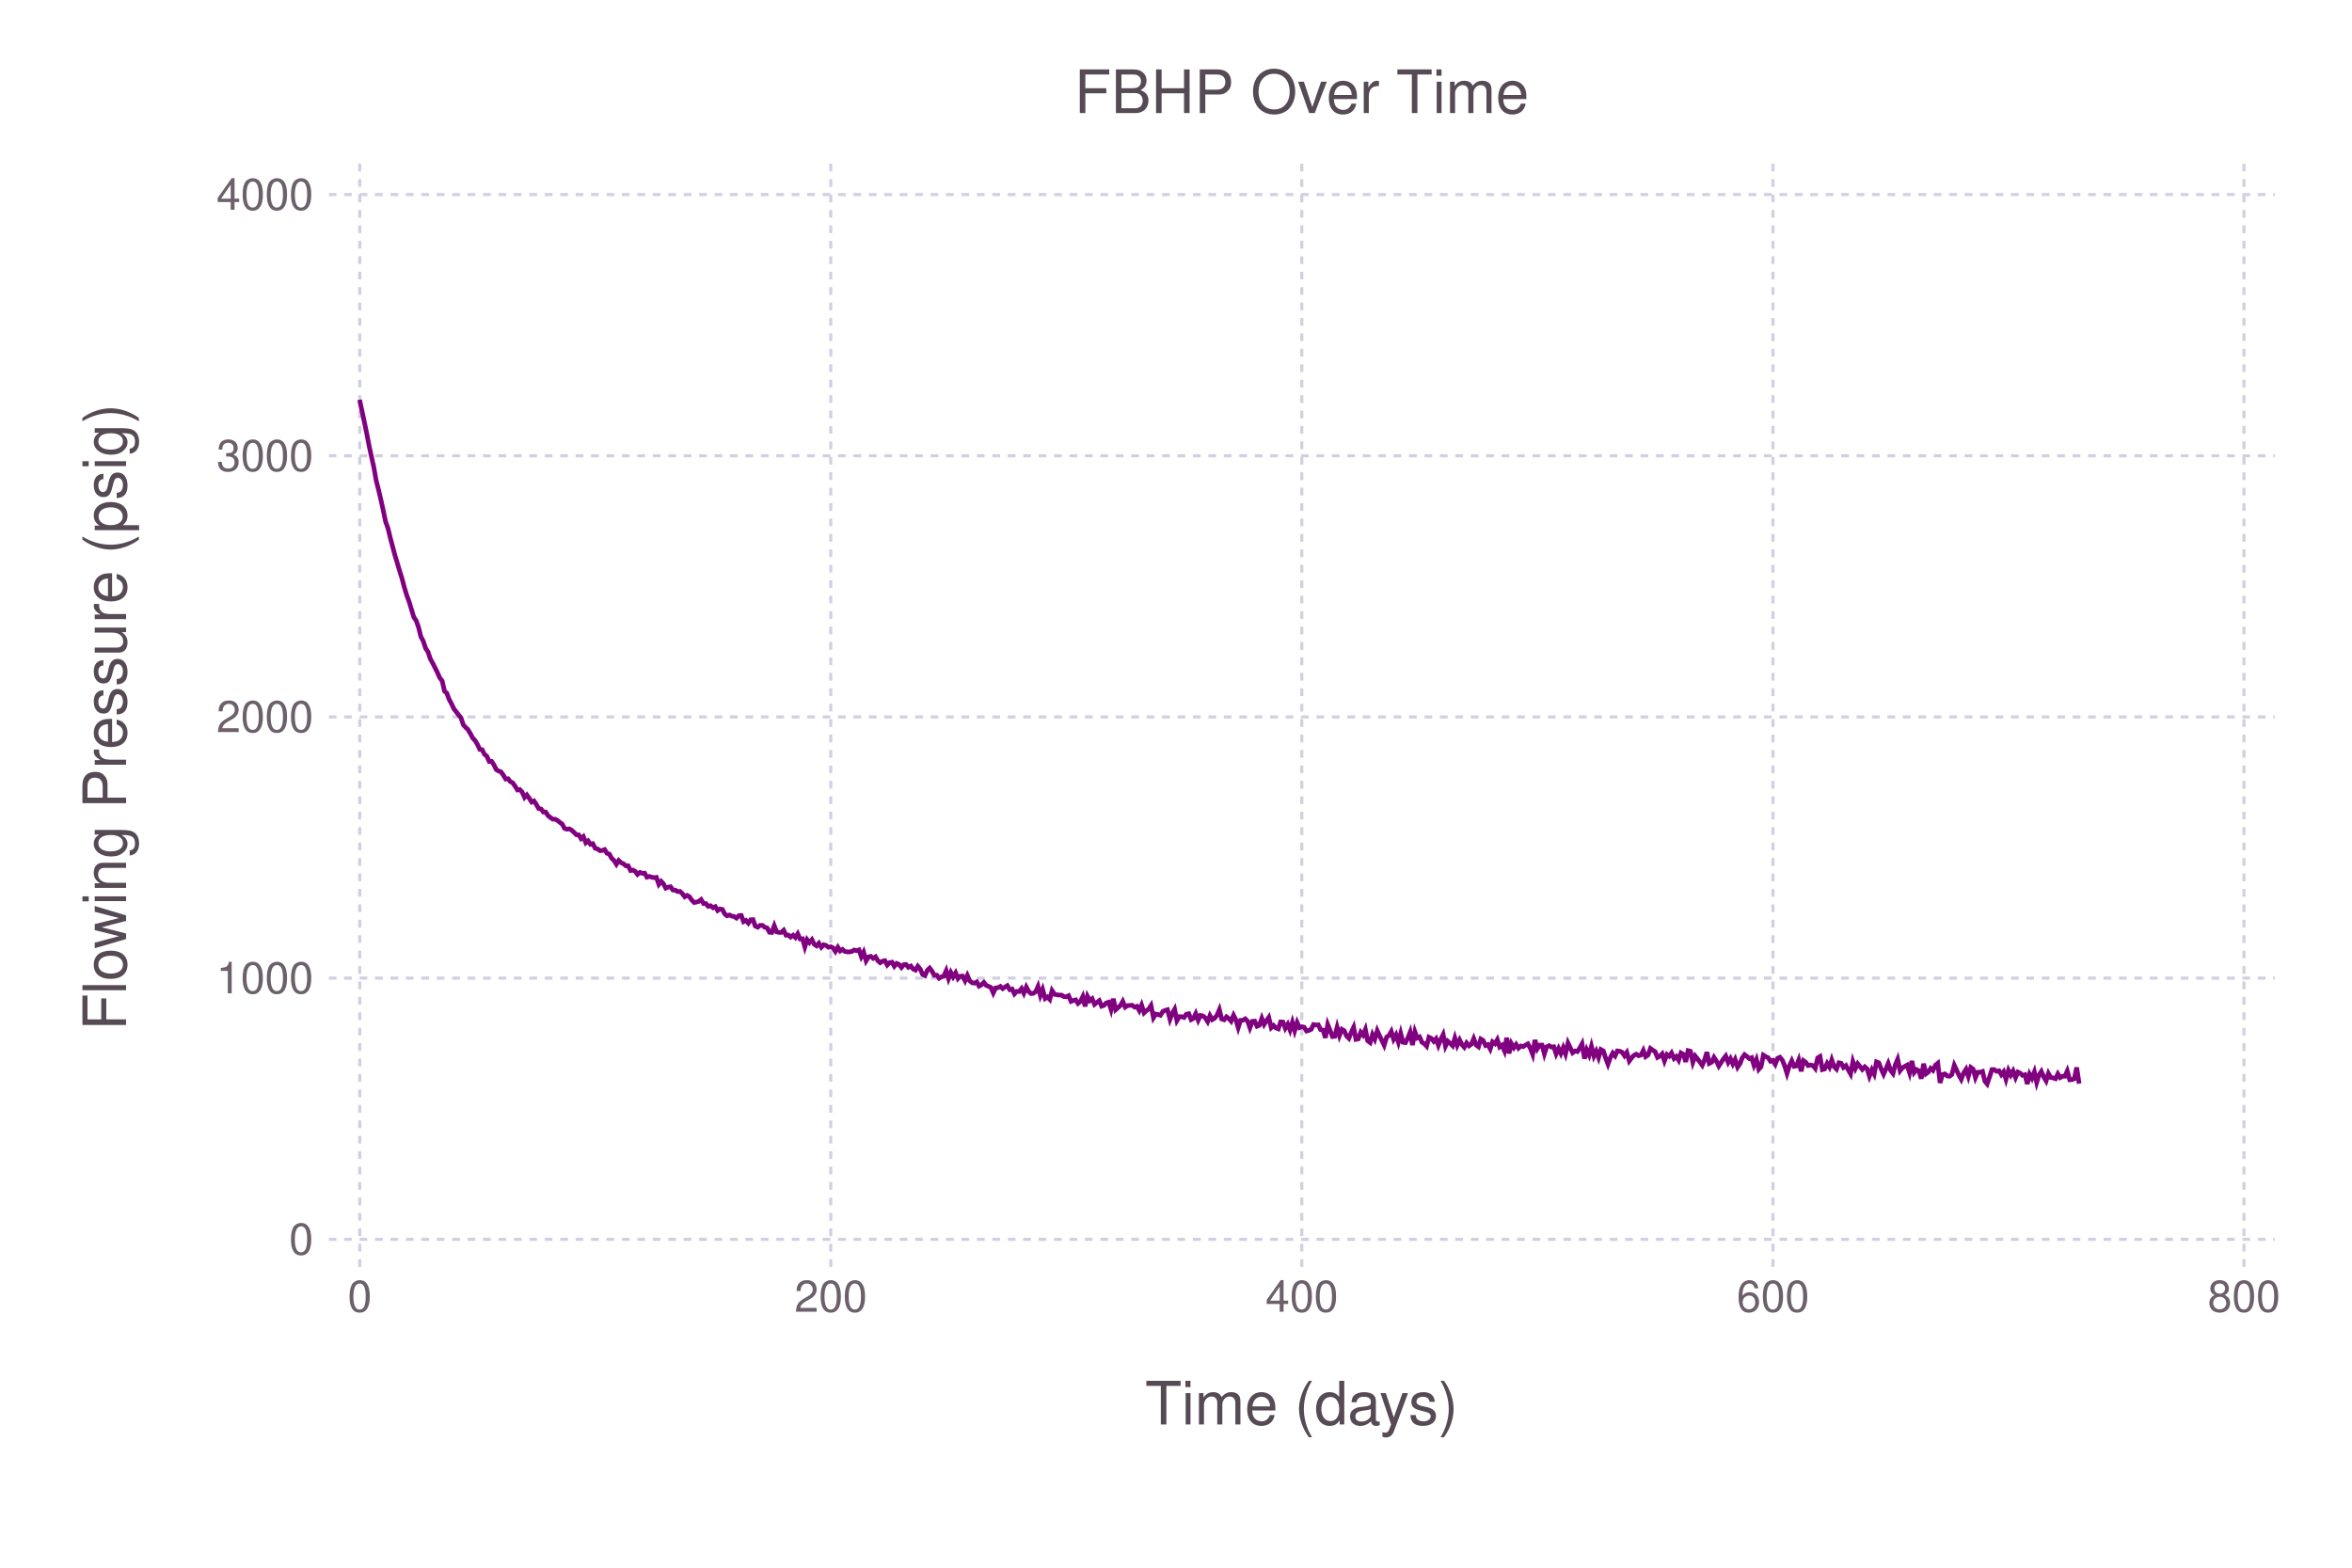
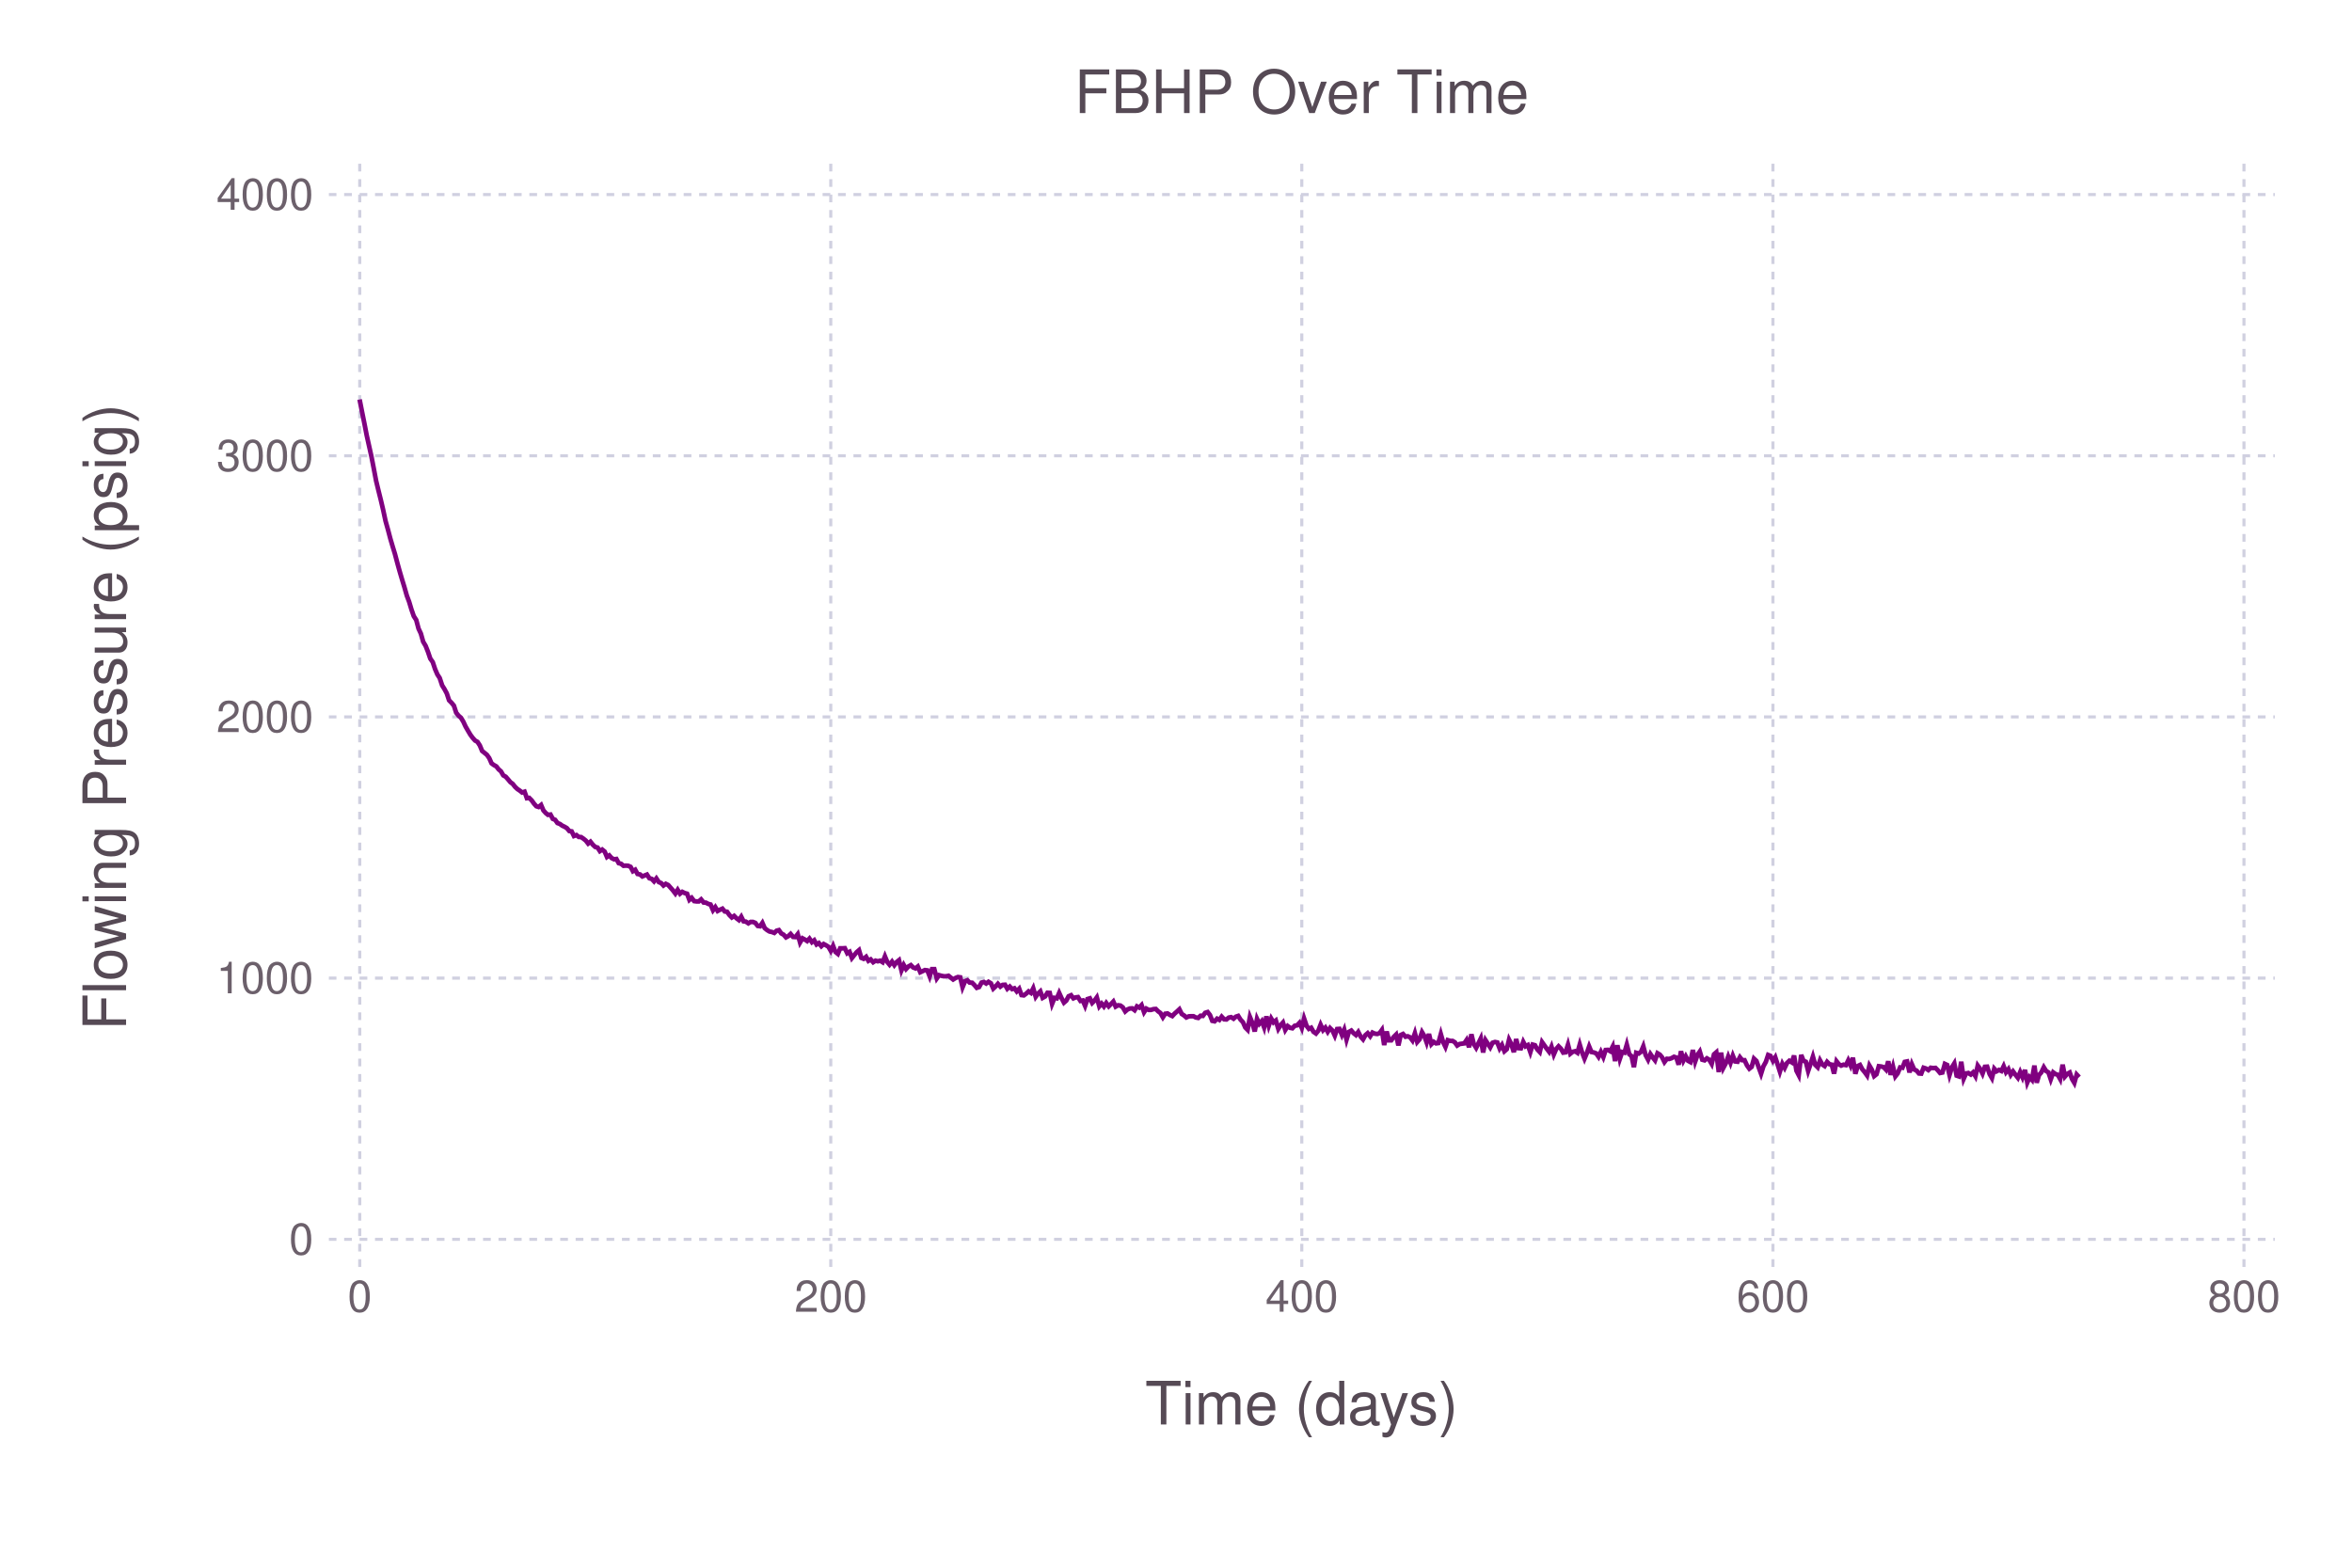
<svg xmlns="http://www.w3.org/2000/svg" version="1.2" width="152.4mm" height="101.6mm" viewBox="0 0 152.4 101.6" stroke="none" fill="#000000" stroke-width="0.3" font-size="3.88">
  <defs>
    <marker id="arrow" markerWidth="15" markerHeight="7" refX="5" refY="3.5" orient="auto" markerUnits="strokeWidth">
      <path d="M0,0 L15,3.5 L0,7 z" stroke="context-stroke" fill="context-stroke" />
    </marker>
  </defs>
-   <g class="plotroot xscalable yscalable" id="img-602f69f2-1">
-     <g font-size="3.88" font-family="'PT Sans','Helvetica Neue','Helvetica',sans-serif" fill="#564A55" stroke="#000000" stroke-opacity="0.000" id="img-602f69f2-2">
+   <g class="plotroot xscalable yscalable" id="img-c1d2b36a-1">
+     <g font-size="3.88" font-family="'PT Sans','Helvetica Neue','Helvetica',sans-serif" fill="#564A55" stroke="#000000" stroke-opacity="0.000" id="img-c1d2b36a-2">
      <g transform="translate(84.35,89.99)">
        <g class="primitive">
          <text text-anchor="middle" dy="0.6em">Time (days)</text>
        </g>
      </g>
    </g>
-     <g class="guide xlabels" font-size="2.82" font-family="'PT Sans Caption','Helvetica Neue','Helvetica',sans-serif" fill="#6C606B" id="img-602f69f2-3">
+     <g class="guide xlabels" font-size="2.82" font-family="'PT Sans Caption','Helvetica Neue','Helvetica',sans-serif" fill="#6C606B" id="img-c1d2b36a-3">
      <g transform="translate(23.31,83.32)">
        <g class="primitive">
          <text text-anchor="middle" dy="0.6em">0</text>
        </g>
      </g>
      <g transform="translate(53.83,83.32)">
        <g class="primitive">
          <text text-anchor="middle" dy="0.6em">200</text>
        </g>
      </g>
      <g transform="translate(84.35,83.32)">
        <g class="primitive">
          <text text-anchor="middle" dy="0.6em">400</text>
        </g>
      </g>
      <g transform="translate(114.88,83.32)">
        <g class="primitive">
          <text text-anchor="middle" dy="0.6em">600</text>
        </g>
      </g>
      <g transform="translate(145.4,83.32)">
        <g class="primitive">
          <text text-anchor="middle" dy="0.6em">800</text>
        </g>
      </g>
    </g>
-     <g clip-path="url(#img-602f69f2-4)">
-       <g id="img-602f69f2-5">
-         <g pointer-events="visible" fill="#000000" fill-opacity="0.000" stroke="#000000" stroke-opacity="0.000" class="guide background" id="img-602f69f2-6">
-           <g transform="translate(84.35,46.46)" id="img-602f69f2-7">
+     <g clip-path="url(#img-c1d2b36a-4)">
+       <g id="img-c1d2b36a-5">
+         <g pointer-events="visible" fill="#000000" fill-opacity="0.000" stroke="#000000" stroke-opacity="0.000" class="guide background" id="img-c1d2b36a-6">
+           <g transform="translate(84.35,46.46)" id="img-c1d2b36a-7">
            <path d="M-63.05,-35.85 L 63.05 -35.85 63.05 35.85 -63.05 35.85 z" class="primitive" />
          </g>
        </g>
-         <g class="guide ygridlines xfixed" stroke-dasharray="0.5,0.5" stroke-width="0.2" stroke="#D0D0E0" id="img-602f69f2-8">
-           <g transform="translate(84.35,80.32)" id="img-602f69f2-9">
+         <g class="guide ygridlines xfixed" stroke-dasharray="0.5,0.5" stroke-width="0.2" stroke="#D0D0E0" id="img-c1d2b36a-8">
+           <g transform="translate(84.35,80.32)" id="img-c1d2b36a-9">
            <path fill="none" d="M-63.05,0 L 63.05 0" class="primitive" />
          </g>
-           <g transform="translate(84.35,63.39)" id="img-602f69f2-10">
+           <g transform="translate(84.35,63.39)" id="img-c1d2b36a-10">
            <path fill="none" d="M-63.05,0 L 63.05 0" class="primitive" />
          </g>
-           <g transform="translate(84.35,46.46)" id="img-602f69f2-11">
+           <g transform="translate(84.35,46.46)" id="img-c1d2b36a-11">
            <path fill="none" d="M-63.05,0 L 63.05 0" class="primitive" />
          </g>
-           <g transform="translate(84.35,29.54)" id="img-602f69f2-12">
+           <g transform="translate(84.35,29.54)" id="img-c1d2b36a-12">
            <path fill="none" d="M-63.05,0 L 63.05 0" class="primitive" />
          </g>
-           <g transform="translate(84.35,12.61)" id="img-602f69f2-13">
+           <g transform="translate(84.35,12.61)" id="img-c1d2b36a-13">
            <path fill="none" d="M-63.05,0 L 63.05 0" class="primitive" />
          </g>
        </g>
-         <g class="guide xgridlines yfixed" stroke-dasharray="0.5,0.5" stroke-width="0.2" stroke="#D0D0E0" id="img-602f69f2-14">
-           <g transform="translate(23.31,46.46)" id="img-602f69f2-15">
+         <g class="guide xgridlines yfixed" stroke-dasharray="0.5,0.5" stroke-width="0.2" stroke="#D0D0E0" id="img-c1d2b36a-14">
+           <g transform="translate(23.31,46.46)" id="img-c1d2b36a-15">
            <path fill="none" d="M0,-35.85 L 0 35.85" class="primitive" />
          </g>
-           <g transform="translate(53.83,46.46)" id="img-602f69f2-16">
+           <g transform="translate(53.83,46.46)" id="img-c1d2b36a-16">
            <path fill="none" d="M0,-35.85 L 0 35.85" class="primitive" />
          </g>
-           <g transform="translate(84.35,46.46)" id="img-602f69f2-17">
+           <g transform="translate(84.35,46.46)" id="img-c1d2b36a-17">
            <path fill="none" d="M0,-35.85 L 0 35.85" class="primitive" />
          </g>
-           <g transform="translate(114.88,46.46)" id="img-602f69f2-18">
+           <g transform="translate(114.88,46.46)" id="img-c1d2b36a-18">
            <path fill="none" d="M0,-35.85 L 0 35.85" class="primitive" />
          </g>
-           <g transform="translate(145.4,46.46)" id="img-602f69f2-19">
+           <g transform="translate(145.4,46.46)" id="img-c1d2b36a-19">
            <path fill="none" d="M0,-35.85 L 0 35.85" class="primitive" />
          </g>
        </g>
-         <g class="plotpanel" id="img-602f69f2-20">
-           <g stroke-width="0.3" fill="#000000" fill-opacity="0.000" class="geometry" id="img-602f69f2-21">
-             <g class="color_RGB{N0f8}(0.502,0.0,0.502)" stroke-dasharray="none" stroke="#800080" id="img-602f69f2-22">
-               <g transform="translate(79.01,62.88)" id="img-602f69f2-23">
-                 <path fill="none" d="M-55.71,-36.97 L -55.55 -36.22 -55.4 -35.52 -55.25 -34.8 -55.1 -34.02 -54.94 -33.28 -54.79 -32.61 -54.64 -31.76 -54.48 -31.13 -54.33 -30.49 -54.18 -29.82 -54.03 -29.09 -53.87 -28.64 -53.72 -28.02 -53.57 -27.46 -53.42 -26.89 -53.26 -26.37 -53.11 -25.86 -52.96 -25.38 -52.81 -24.81 -52.65 -24.29 -52.5 -23.88 -52.35 -23.39 -52.2 -22.89 -52.04 -22.65 -51.89 -22.23 -51.74 -21.62 -51.59 -21.34 -51.43 -20.86 -51.28 -20.64 -51.13 -20.19 -50.97 -19.9 -50.82 -19.6 -50.67 -19.3 -50.52 -18.96 -50.36 -18.75 -50.21 -18.09 -50.06 -17.96 -49.91 -17.56 -49.75 -17.26 -49.6 -16.94 -49.45 -16.75 -49.3 -16.55 -49.14 -16.36 -48.99 -15.91 -48.84 -15.74 -48.69 -15.6 -48.53 -15.33 -48.38 -15.05 -48.23 -14.89 -48.07 -14.63 -47.92 -14.31 -47.77 -14.29 -47.62 -14 -47.46 -13.86 -47.31 -13.53 -47.16 -13.54 -47.01 -13.32 -46.85 -13 -46.7 -12.91 -46.55 -12.86 -46.4 -12.65 -46.24 -12.39 -46.09 -12.41 -45.94 -12.22 -45.79 -12.15 -45.63 -11.92 -45.48 -11.68 -45.33 -11.71 -45.18 -11.55 -45.02 -11.2 -44.87 -11.36 -44.72 -11.15 -44.56 -10.9 -44.41 -10.97 -44.26 -10.75 -44.11 -10.48 -43.95 -10.45 -43.8 -10.25 -43.65 -10.25 -43.5 -10.02 -43.34 -9.89 -43.19 -9.79 -43.04 -9.79 -42.89 -9.71 -42.73 -9.58 -42.58 -9.47 -42.43 -9.19 -42.28 -9.14 -42.12 -9.16 -41.97 -9.08 -41.82 -8.94 -41.66 -8.78 -41.51 -8.77 -41.36 -8.53 -41.21 -8.66 -41.05 -8.26 -40.9 -8.38 -40.75 -8.16 -40.6 -8.2 -40.44 -7.9 -40.29 -7.86 -40.14 -7.75 -39.99 -7.76 -39.83 -7.82 -39.68 -7.58 -39.53 -7.53 -39.38 -7.26 -39.22 -7.11 -39.07 -6.87 -38.92 -7.11 -38.77 -6.97 -38.61 -6.9 -38.46 -6.77 -38.31 -6.77 -38.15 -6.46 -38 -6.49 -37.85 -6.41 -37.7 -6.21 -37.54 -6.34 -37.39 -6.28 -37.24 -6.29 -37.09 -6.03 -36.93 -6.08 -36.78 -6.03 -36.63 -6 -36.48 -6.02 -36.32 -5.57 -36.17 -5.76 -36.02 -5.6 -35.87 -5.32 -35.71 -5.39 -35.56 -5.41 -35.41 -5.2 -35.25 -5.19 -35.1 -5.1 -34.95 -5.11 -34.8 -4.97 -34.64 -4.76 -34.49 -4.85 -34.34 -4.77 -34.19 -4.55 -34.03 -4.39 -33.88 -4.42 -33.73 -4.46 -33.58 -4.58 -33.42 -4.32 -33.27 -4.32 -33.12 -4.14 -32.97 -4.18 -32.81 -4.05 -32.66 -4.12 -32.51 -3.87 -32.36 -3.97 -32.2 -3.94 -32.05 -3.65 -31.9 -3.53 -31.74 -3.58 -31.59 -3.51 -31.44 -3.48 -31.29 -3.38 -31.13 -3.54 -30.98 -3.55 -30.83 -3.15 -30.68 -3.23 -30.52 -3.05 -30.37 -3.27 -30.22 -3.28 -30.07 -2.86 -29.91 -2.79 -29.76 -2.91 -29.61 -2.91 -29.46 -2.79 -29.3 -2.74 -29.15 -2.46 -29 -2.45 -28.84 -2.88 -28.69 -2.49 -28.54 -2.45 -28.39 -2.45 -28.23 -2.59 -28.08 -2.27 -27.93 -2.28 -27.78 -2.15 -27.62 -2.27 -27.47 -2.12 -27.32 -2.36 -27.17 -2.03 -27.01 -2.04 -26.86 -1.51 -26.71 -1.98 -26.56 -1.79 -26.4 -1.98 -26.25 -1.68 -26.1 -1.58 -25.95 -1.75 -25.79 -1.49 -25.64 -1.65 -25.49 -1.61 -25.33 -1.49 -25.18 -1.52 -25.03 -1.45 -24.88 -1.22 -24.72 -1.49 -24.57 -1.25 -24.42 -1.35 -24.27 -1.22 -24.11 -1.19 -23.96 -1.19 -23.81 -1.22 -23.66 -1.31 -23.5 -1.27 -23.35 -1.32 -23.2 -0.88 -23.05 -1.17 -22.89 -0.61 -22.74 -0.86 -22.59 -0.9 -22.43 -0.77 -22.28 -0.87 -22.13 -0.62 -21.98 -0.49 -21.82 -0.59 -21.67 -0.62 -21.52 -0.34 -21.37 -0.49 -21.21 -0.52 -21.06 -0.26 -20.91 -0.44 -20.76 -0.38 -20.6 -0.18 -20.45 -0.36 -20.3 -0.37 -20.15 -0.19 -19.99 -0.27 -19.84 -0.08 -19.69 -0.01 -19.54 -0.26 -19.38 -0.07 -19.23 0.27 -19.08 0.35 -18.92 0 -18.77 -0.14 -18.62 0.06 -18.47 0.33 -18.31 0.32 -18.16 0.52 -18.01 0.43 -17.86 0.39 -17.7 0.03 -17.55 0.54 -17.4 0.15 -17.25 0.43 -17.09 0.17 -16.94 0.54 -16.79 0.39 -16.64 0.38 -16.48 0.68 -16.33 0.34 -16.18 0.68 -16.02 0.81 -15.87 0.84 -15.72 0.76 -15.57 1.03 -15.41 0.94 -15.26 0.79 -15.11 0.98 -14.96 1.04 -14.8 1.12 -14.65 1.47 -14.5 1.15 -14.35 1.13 -14.19 1.05 -14.04 1.19 -13.89 1.09 -13.74 1 -13.58 1.26 -13.43 1.22 -13.28 1.53 -13.13 1.37 -12.97 1.38 -12.82 1.19 -12.67 1.49 -12.51 1.09 -12.36 1.37 -12.21 1.51 -12.06 1.5 -11.9 1.39 -11.75 1.05 -11.6 1.63 -11.45 1.25 -11.29 1.83 -11.14 1.73 -10.99 1.89 -10.84 1.32 -10.68 1.56 -10.53 1.59 -10.38 1.61 -10.23 1.61 -10.07 1.71 -9.92 1.72 -9.77 1.65 -9.61 2.02 -9.46 1.96 -9.31 1.92 -9.16 2.15 -9 2.02 -8.85 1.71 -8.7 2.34 -8.55 1.68 -8.39 1.97 -8.24 1.85 -8.09 2.21 -7.94 2.09 -7.78 1.97 -7.63 2.33 -7.48 2.28 -7.33 2.12 -7.17 2.07 -7.02 2.54 -6.87 1.85 -6.72 2.56 -6.56 2.42 -6.41 2.28 -6.26 2.02 -6.1 2.39 -5.95 2.29 -5.8 2.28 -5.65 2.27 -5.49 2.39 -5.34 2.34 -5.19 2.61 -5.04 2.26 -4.88 2.76 -4.73 2.62 -4.58 2.52 -4.43 2.29 -4.27 3.08 -4.12 2.84 -3.97 2.87 -3.82 2.92 -3.66 2.67 -3.51 2.6 -3.36 2.56 -3.2 3.18 -3.05 2.79 -2.9 2.53 -2.75 3.27 -2.59 3.01 -2.44 3.01 -2.29 3.06 -2.14 2.85 -1.98 2.82 -1.83 3.2 -1.68 3.12 -1.53 2.81 -1.37 3.24 -1.22 2.93 -1.07 2.96 -0.92 3.08 -0.76 3.33 -0.61 2.94 -0.46 3.2 -0.31 3.11 -0.15 2.91 0 2.56 0.15 3.16 0.31 3.21 0.46 3.02 0.61 3.13 0.76 3.3 0.92 2.92 1.07 3.21 1.22 3.72 1.37 3.25 1.53 3.24 1.68 3.15 1.83 3.3 1.98 3.73 2.14 3.31 2.29 3.3 2.44 3.63 2.59 3.57 2.75 3.12 2.9 3.51 3.05 3.27 3.2 3.06 3.36 3.72 3.51 3.58 3.66 3.74 3.82 3.8 3.97 3.35 4.12 3.36 4.27 3.76 4.43 3.5 4.58 3.88 4.73 3.38 4.88 3.92 5.04 3.39 5.19 3.72 5.34 3.66 5.49 3.69 5.65 3.94 5.8 3.9 5.95 3.83 6.1 3.52 6.26 3.55 6.41 3.54 6.56 3.85 6.72 3.88 6.87 4.38 7.02 3.52 7.17 3.89 7.33 4.3 7.48 4.28 7.63 3.69 7.78 4.24 7.94 3.83 8.09 3.92 8.24 4.26 8.39 4.41 8.55 4.02 8.7 3.7 8.85 4.48 9 4.45 9.16 4.02 9.31 4.2 9.46 3.84 9.61 4.57 9.77 4.69 9.92 4.17 10.07 4.47 10.23 3.92 10.38 4.25 10.53 4.55 10.68 4.86 10.84 4.33 10.99 4.23 11.14 3.97 11.29 4.47 11.45 4.19 11.6 4.66 11.75 4.09 11.9 4.67 12.06 4.69 12.21 4.39 12.36 4.02 12.51 4.85 12.67 3.99 12.82 4.39 12.97 4.32 13.13 4.67 13.28 4.76 13.43 4.92 13.58 4.34 13.74 4.42 13.89 4.61 14.04 4.44 14.19 4.87 14.35 4.47 14.5 4.17 14.65 4.92 14.8 4.6 14.96 4.74 15.11 4.89 15.26 4.39 15.41 4.87 15.57 4.52 15.72 4.82 15.87 4.99 16.02 4.71 16.18 4.9 16.33 4.79 16.48 4.43 16.64 4.85 16.79 4.96 16.94 4.46 17.09 4.55 17.25 4.88 17.4 4.82 17.55 5.1 17.7 4.64 17.86 4.76 18.01 4.5 18.16 4.97 18.31 4.86 18.47 5.22 18.62 4.38 18.77 5.39 18.92 4.75 19.08 5.02 19.23 4.81 19.38 5.05 19.54 4.91 19.69 4.95 19.84 4.85 19.99 4.77 20.15 5.06 20.3 5.45 20.45 4.52 20.6 5.09 20.76 4.85 20.91 4.85 21.06 5.42 21.21 4.96 21.37 4.89 21.52 4.98 21.67 4.96 21.82 5.42 21.98 5.07 22.13 5.39 22.28 5.02 22.43 5.42 22.59 4.72 22.74 5.03 22.89 5.35 23.05 5.23 23.2 5.27 23.35 5.04 23.5 4.77 23.66 5.73 23.81 5.17 23.96 5.49 24.11 4.93 24.27 5.56 24.42 5.25 24.57 5.66 24.72 5.14 24.88 5.23 25.03 5.7 25.18 6.09 25.33 5.67 25.49 5.37 25.64 5.55 25.79 5.23 25.95 5.25 26.1 5.32 26.25 5.54 26.4 5.33 26.56 5.88 26.71 5.68 26.86 5.52 27.01 5.44 27.17 5.54 27.32 5.49 27.47 5.2 27.62 5.6 27.78 5.49 27.93 5.07 28.08 5.18 28.23 5.27 28.39 5.65 28.54 5.57 28.69 5.42 28.84 5.88 29 5.46 29.15 5.57 29.3 5.36 29.46 5.72 29.61 5.59 29.76 5.83 29.91 5.36 30.07 5.45 30.22 5.94 30.37 5.21 30.52 5.25 30.68 5.97 30.83 5.56 30.98 5.74 31.13 5.94 31.29 6.16 31.44 5.81 31.59 5.31 31.74 6.04 31.9 5.96 32.05 5.65 32.2 5.88 32.36 6.21 32.51 5.98 32.66 5.75 32.81 5.56 32.97 5.98 33.12 5.73 33.27 6.07 33.42 5.78 33.58 6.28 33.73 6.06 33.88 5.68 34.03 5.47 34.19 5.59 34.34 5.73 34.49 5.67 34.64 6.16 34.8 5.79 34.95 6.42 35.1 6.25 35.25 5.5 35.41 5.6 35.56 5.67 35.71 5.9 35.87 5.84 36.02 6.09 36.17 5.71 36.32 5.64 36.48 5.83 36.63 6.2 36.78 6.69 36.93 6.21 37.09 5.87 37.24 6.23 37.39 6.2 37.54 5.82 37.7 6.55 37.85 5.86 38 5.97 38.15 6.18 38.31 6.14 38.46 6.18 38.61 6.36 38.77 5.68 38.92 5.59 39.07 6.44 39.22 6.4 39.38 6.04 39.53 6.28 39.68 5.81 39.83 6.25 39.99 6.41 40.14 6 40.29 6.03 40.44 6.3 40.6 6.18 40.75 6.46 40.9 6.72 41.05 5.92 41.21 6.37 41.36 6.06 41.51 6.24 41.66 6.43 41.82 6.26 41.97 6.39 42.12 6.87 42.28 6.45 42.43 6.73 42.58 5.94 42.73 6 42.89 6.42 43.04 6.74 43.19 6.4 43.34 6.04 43.5 6.5 43.65 6.69 43.8 6.12 43.95 5.77 44.11 6.51 44.26 6.32 44.41 6.24 44.56 6.15 44.72 6.64 44.87 5.88 45.02 6.63 45.18 6.44 45.33 6.52 45.48 7.03 45.63 6.06 45.79 6.71 45.94 6.6 46.09 6.36 46.24 6.49 46.4 6.15 46.55 6.03 46.7 7.3 46.85 6.76 47.01 6.72 47.16 6.85 47.31 6.87 47.46 6.76 47.62 6.16 47.77 6.47 47.92 6.8 48.07 7.07 48.23 6.65 48.38 6.42 48.53 6.88 48.69 6.3 48.84 6.41 48.99 6.96 49.14 6.61 49.3 6.61 49.45 6.56 49.6 7.19 49.75 7.37 49.91 6.9 50.06 6.44 50.21 6.44 50.36 6.55 50.52 6.52 50.67 6.77 50.82 6.58 50.97 7.07 51.13 6.49 51.28 6.79 51.43 6.53 51.59 6.96 51.74 6.6 51.89 6.67 52.04 6.81 52.2 6.77 52.35 7.37 52.5 6.74 52.65 7 52.81 6.59 52.96 7.27 53.11 6.79 53.26 6.56 53.42 6.92 53.57 7.17 53.72 6.69 53.87 6.95 54.03 6.98 54.18 7.03 54.33 6.72 54.48 6.96 54.64 6.87 54.79 6.87 54.94 6.53 55.1 7.1 55.25 7.09 55.4 7.03 55.55 6.3 55.71 7.35" class="primitive" />
+         <g class="plotpanel" id="img-c1d2b36a-20">
+           <g stroke-width="0.3" fill="#000000" fill-opacity="0.000" class="geometry" id="img-c1d2b36a-21">
+             <g class="color_RGB{N0f8}(0.502,0.0,0.502)" stroke-dasharray="none" stroke="#800080" id="img-c1d2b36a-22">
+               <g transform="translate(79.01,62.87)" id="img-c1d2b36a-23">
+                 <path fill="none" d="M-55.71,-36.98 L -55.55 -36.17 -55.4 -35.43 -55.25 -34.66 -55.1 -33.99 -54.94 -33.27 -54.79 -32.5 -54.64 -31.71 -54.48 -31.05 -54.33 -30.45 -54.18 -29.81 -54.03 -29.11 -53.87 -28.54 -53.72 -27.97 -53.57 -27.46 -53.42 -26.97 -53.26 -26.37 -53.11 -25.83 -52.96 -25.32 -52.81 -24.83 -52.65 -24.27 -52.5 -23.87 -52.35 -23.37 -52.2 -22.94 -52.04 -22.69 -51.89 -22.13 -51.74 -21.81 -51.59 -21.28 -51.43 -21.01 -51.28 -20.63 -51.13 -20.19 -50.97 -19.96 -50.82 -19.51 -50.67 -19.16 -50.52 -18.93 -50.36 -18.45 -50.21 -18.21 -50.06 -17.93 -49.91 -17.48 -49.75 -17.32 -49.6 -17.14 -49.45 -16.68 -49.3 -16.49 -49.14 -16.35 -48.99 -16.1 -48.84 -15.78 -48.69 -15.52 -48.53 -15.25 -48.38 -15.05 -48.23 -14.88 -48.07 -14.79 -47.92 -14.56 -47.77 -14.2 -47.62 -14.08 -47.46 -13.95 -47.31 -13.74 -47.16 -13.4 -47.01 -13.29 -46.85 -13.2 -46.7 -13.01 -46.55 -12.88 -46.4 -12.62 -46.24 -12.53 -46.09 -12.36 -45.94 -12.18 -45.79 -12.07 -45.63 -11.87 -45.48 -11.73 -45.33 -11.63 -45.18 -11.51 -45.02 -11.56 -44.87 -11.14 -44.72 -11.16 -44.56 -11 -44.41 -10.79 -44.26 -10.62 -44.11 -10.57 -43.95 -10.7 -43.8 -10.35 -43.65 -10.18 -43.5 -10.06 -43.34 -10.08 -43.19 -9.8 -43.04 -9.74 -42.89 -9.53 -42.73 -9.47 -42.58 -9.36 -42.43 -9.29 -42.28 -9.2 -42.12 -9.01 -41.97 -8.99 -41.82 -8.69 -41.66 -8.75 -41.51 -8.63 -41.36 -8.62 -41.21 -8.52 -41.05 -8.39 -40.9 -8.2 -40.75 -8.32 -40.6 -8.13 -40.44 -7.98 -40.29 -7.94 -40.14 -7.71 -39.99 -7.81 -39.83 -7.68 -39.68 -7.33 -39.53 -7.43 -39.38 -7.26 -39.22 -7.18 -39.07 -7.2 -38.92 -6.93 -38.77 -6.89 -38.61 -6.76 -38.46 -6.77 -38.31 -6.76 -38.15 -6.69 -38 -6.41 -37.85 -6.5 -37.7 -6.23 -37.54 -6.2 -37.39 -6.07 -37.24 -6.13 -37.09 -6.19 -36.93 -5.95 -36.78 -5.91 -36.63 -5.75 -36.48 -5.94 -36.32 -5.7 -36.17 -5.64 -36.02 -5.48 -35.87 -5.59 -35.71 -5.51 -35.56 -5.34 -35.41 -5.17 -35.25 -4.96 -35.1 -5.2 -34.95 -4.95 -34.8 -5.07 -34.64 -4.99 -34.49 -4.95 -34.34 -4.55 -34.19 -4.68 -34.03 -4.47 -33.88 -4.45 -33.73 -4.45 -33.58 -4.58 -33.42 -4.38 -33.27 -4.37 -33.12 -4.29 -32.97 -4.25 -32.81 -3.88 -32.66 -4.08 -32.51 -3.83 -32.36 -3.91 -32.2 -3.98 -32.05 -3.8 -31.9 -3.78 -31.74 -3.56 -31.59 -3.41 -31.44 -3.51 -31.29 -3.36 -31.13 -3.24 -30.98 -3.46 -30.83 -3.16 -30.68 -3.14 -30.52 -3.03 -30.37 -3.12 -30.22 -3.12 -30.07 -3.06 -29.91 -2.86 -29.76 -2.84 -29.61 -3.06 -29.46 -2.72 -29.3 -2.59 -29.15 -2.5 -29 -2.47 -28.84 -2.41 -28.69 -2.55 -28.54 -2.59 -28.39 -2.38 -28.23 -2.29 -28.08 -2.12 -27.93 -2.2 -27.78 -2.34 -27.62 -2.15 -27.47 -2.14 -27.32 -2.33 -27.17 -1.79 -27.01 -2.06 -26.86 -1.98 -26.71 -1.88 -26.56 -2.04 -26.4 -1.81 -26.25 -1.93 -26.1 -1.66 -25.95 -1.75 -25.79 -1.55 -25.64 -1.69 -25.49 -1.61 -25.33 -1.51 -25.18 -1.25 -25.03 -1.57 -24.88 -1.18 -24.72 -1.05 -24.57 -1.41 -24.42 -1.41 -24.27 -1.42 -24.11 -1.09 -23.96 -1.18 -23.81 -0.78 -23.66 -0.97 -23.5 -1.16 -23.35 -1.29 -23.2 -0.79 -23.05 -0.73 -22.89 -0.86 -22.74 -0.6 -22.59 -0.69 -22.43 -0.51 -22.28 -0.61 -22.13 -0.57 -21.98 -0.61 -21.82 -0.51 -21.67 -0.89 -21.52 -0.53 -21.37 -0.35 -21.21 -0.55 -21.06 -0.32 -20.91 -0.52 -20.76 -0.64 -20.6 0.02 -20.45 -0.33 -20.3 -0.07 -20.15 -0.23 -19.99 -0.32 -19.84 -0.17 -19.69 -0.11 -19.54 -0.23 -19.38 0.14 -19.23 0.07 -19.08 0 -18.92 0.02 -18.77 0.41 -18.62 -0.06 -18.47 -0.06 -18.31 0.54 -18.16 0.33 -18.01 0.37 -17.86 0.4 -17.7 0.4 -17.55 0.37 -17.4 0.49 -17.25 0.61 -17.09 0.51 -16.94 0.45 -16.79 0.47 -16.64 1.11 -16.48 0.72 -16.33 0.66 -16.18 0.81 -16.02 0.82 -15.87 0.97 -15.72 1.15 -15.57 1.1 -15.41 0.81 -15.26 0.77 -15.11 0.87 -14.96 0.76 -14.8 0.86 -14.65 1.2 -14.5 1.06 -14.35 0.89 -14.19 1.07 -14.04 0.96 -13.89 0.95 -13.74 1.21 -13.58 1.07 -13.43 1.23 -13.28 1.18 -13.13 1.38 -12.97 1.21 -12.82 1.62 -12.67 1.64 -12.51 1.52 -12.36 1.38 -12.21 1.48 -12.06 1.18 -11.9 1.73 -11.75 1.52 -11.6 1.38 -11.45 1.8 -11.29 1.71 -11.14 1.47 -10.99 1.48 -10.84 2.19 -10.68 1.8 -10.53 1.83 -10.38 1.48 -10.23 1.81 -10.07 2.11 -9.92 1.98 -9.77 1.7 -9.61 1.63 -9.46 1.83 -9.31 1.77 -9.16 1.75 -9 2 -8.85 1.97 -8.7 2.32 -8.55 1.88 -8.39 1.83 -8.24 2.13 -8.09 1.98 -7.94 1.77 -7.78 2.35 -7.63 2.17 -7.48 2.36 -7.33 2.13 -7.17 2.35 -7.02 2.2 -6.87 2.04 -6.72 2.37 -6.56 2.28 -6.41 2.3 -6.26 2.41 -6.1 2.68 -5.95 2.55 -5.8 2.49 -5.65 2.48 -5.49 2.6 -5.34 2.35 -5.19 2.43 -5.04 2.27 -4.88 2.73 -4.73 2.5 -4.58 2.58 -4.43 2.58 -4.27 2.53 -4.12 2.52 -3.97 2.67 -3.82 2.78 -3.66 3.06 -3.51 2.83 -3.36 2.81 -3.2 2.91 -3.05 2.98 -2.9 2.82 -2.75 2.69 -2.59 2.54 -2.44 2.84 -2.29 2.94 -2.14 3.07 -1.98 3 -1.83 2.99 -1.68 2.99 -1.53 3.07 -1.37 3.1 -1.22 2.96 -1.07 2.97 -0.92 2.77 -0.76 2.72 -0.61 2.91 -0.46 3.29 -0.31 3.32 -0.15 3.15 0 3.23 0.15 3.02 0.31 3.19 0.46 3.2 0.61 3.08 0.76 3.05 0.92 3.15 1.07 3.02 1.22 2.97 1.37 3.21 1.53 3.38 1.68 3.72 1.83 3.87 1.98 3.04 2.14 3.43 2.29 3.98 2.44 3.16 2.59 3.48 2.75 3.3 2.9 3.71 3.05 3 3.2 3.61 3.36 3.14 3.51 3.39 3.66 3.27 3.82 3.81 3.97 3.57 4.12 3.4 4.27 3.88 4.43 3.63 4.58 3.74 4.73 3.77 4.88 3.61 5.04 3.58 5.19 3.42 5.34 3.75 5.49 3.14 5.65 3.61 5.8 3.81 5.95 3.74 6.1 4 6.26 4.11 6.41 3.93 6.56 3.54 6.72 3.89 6.87 3.73 7.02 4 7.17 3.76 7.33 3.92 7.48 4.25 7.63 3.82 7.78 3.81 7.94 4.2 8.09 3.86 8.24 4.51 8.39 4.01 8.55 3.92 8.7 4.09 8.85 4.21 9 4.01 9.16 4.32 9.31 4.49 9.46 4.22 9.61 4.09 9.77 4.29 9.92 4.05 10.07 4.12 10.23 4.14 10.38 4.09 10.53 3.88 10.68 4.86 10.84 3.98 10.99 4.55 11.14 4.55 11.29 4.34 11.45 4.18 11.6 4.88 11.75 4.21 11.9 4.14 12.06 4.32 12.21 4.29 12.36 4.36 12.51 4.56 12.67 4.09 12.82 4.66 12.97 4.49 13.13 4.02 13.28 4.27 13.43 4.69 13.58 4.14 13.74 4.8 13.89 4.65 14.04 4.75 14.19 4.73 14.35 4.15 14.5 4.67 14.65 4.98 14.8 4.54 14.96 4.59 15.11 4.59 15.26 4.68 15.41 4.89 15.57 4.79 15.72 4.77 15.87 4.75 16.02 4.53 16.18 5 16.33 4.16 16.48 4.78 16.64 5.04 16.79 4.74 16.94 4.43 17.09 5.34 17.25 4.55 17.4 4.78 17.55 5.01 17.7 4.71 17.86 4.66 18.01 4.69 18.16 5.08 18.31 4.85 18.47 5.26 18.62 5.13 18.77 4.51 18.92 4.81 19.08 5.32 19.23 4.47 19.38 5.06 19.54 5.07 19.69 4.65 19.84 4.94 19.99 4.86 20.15 5.32 20.3 4.83 20.45 4.87 20.6 5.14 20.76 5.31 20.91 4.67 21.06 4.88 21.21 5.09 21.37 5.3 21.52 4.96 21.67 5.47 21.82 5.12 21.98 4.94 22.13 5.09 22.28 5.35 22.43 5.33 22.59 4.83 22.74 5.42 22.89 5.3 23.05 5.26 23.2 5.36 23.35 4.83 23.5 5.33 23.66 5.74 23.81 5.38 23.96 4.95 24.11 5.31 24.27 5.34 24.42 5.4 24.57 5.62 24.72 5.3 24.88 5.64 25.03 5.18 25.18 5.17 25.33 5.26 25.49 4.95 25.64 5.9 25.79 4.87 25.95 5.75 26.1 5.31 26.25 5.35 26.4 4.83 26.56 5.45 26.71 5.58 26.86 6.29 27.01 5.36 27.17 5.41 27.32 5.3 27.47 4.94 27.62 5.51 27.78 5.81 27.93 5.44 28.08 5.66 28.23 5.85 28.39 5.39 28.54 5.48 28.69 5.66 28.84 5.96 29 5.75 29.15 5.76 29.3 5.71 29.46 5.62 29.61 5.67 29.76 6.13 29.91 5.26 30.07 5.87 30.22 5.59 30.37 5.88 30.52 5.96 30.68 5.18 30.83 5.93 30.98 5.5 31.13 5.28 31.29 5.81 31.44 5.85 31.59 5.72 31.74 5.81 31.9 6.08 32.05 5.46 32.2 5.33 32.36 6.61 32.51 5.35 32.66 6.33 32.81 6.05 32.97 5.61 33.12 6.01 33.27 5.55 33.42 5.92 33.58 5.94 33.73 5.65 33.88 5.84 34.03 5.84 34.19 6.18 34.34 6.39 34.49 6.27 34.64 5.74 34.8 5.89 34.95 6.31 35.1 6.72 35.25 6.24 35.41 5.95 35.56 5.5 35.71 5.56 35.87 5.88 36.02 5.65 36.17 6.11 36.32 6.58 36.48 6.07 36.63 6.34 36.78 6.02 36.93 5.88 37.09 5.98 37.24 5.54 37.39 6.52 37.54 6.81 37.7 5.5 37.85 5.88 38 5.94 38.15 6.54 38.31 6.07 38.46 5.61 38.61 6.14 38.77 6.3 38.92 5.85 39.07 6.12 39.22 6.22 39.38 5.95 39.53 6.1 39.68 6.13 39.83 6.71 39.99 5.91 40.14 6.1 40.29 6.19 40.44 6.13 40.6 6.16 40.75 5.85 40.9 6.18 41.05 5.68 41.21 6.72 41.36 6.22 41.51 6.15 41.66 6.43 41.82 6.62 41.97 6.83 42.12 6.19 42.28 6.46 42.43 6.87 42.58 6.75 42.73 6.23 42.89 6.25 43.04 6.29 43.19 6.45 43.34 5.91 43.5 6.79 43.65 6.26 43.8 6.89 43.95 6.7 44.11 6.31 44.26 6.33 44.41 5.95 44.56 5.92 44.72 6.63 44.87 6.1 45.02 6.44 45.18 6.52 45.33 6.7 45.48 6.71 45.63 6.33 45.79 6.38 45.94 6.48 46.09 6.33 46.24 6.35 46.4 6.34 46.55 6.49 46.7 6.67 46.85 6.64 47.01 6.08 47.16 6.15 47.31 6.8 47.46 6.31 47.62 6.05 47.77 6.84 47.92 6.89 48.07 5.94 48.23 7.04 48.38 6.7 48.53 6.67 48.69 6.77 48.84 6.63 48.99 6.88 49.14 6.19 49.3 6.41 49.45 6.71 49.6 6.27 49.75 6.26 49.91 6.74 50.06 7 50.21 6.39 50.36 6.56 50.52 6.47 50.67 6.54 50.82 6.23 50.97 6.62 51.13 6.42 51.28 6.79 51.43 6.57 51.59 6.79 51.74 6.98 51.89 6.61 52.04 6.95 52.2 6.47 52.35 7.29 52.5 6.94 52.65 7.11 52.81 6.19 52.96 7.3 53.11 6.8 53.26 6.63 53.42 6.3 53.57 6.54 53.72 6.63 53.87 7.08 54.03 6.63 54.18 6.74 54.33 6.79 54.48 7.06 54.64 6.13 54.79 6.9 54.94 6.73 55.1 6.64 55.25 7.06 55.4 7.31 55.55 6.77 55.71 6.94" class="primitive" />
              </g>
            </g>
          </g>
        </g>
      </g>
    </g>
-     <g class="guide ylabels" font-size="2.82" font-family="'PT Sans Caption','Helvetica Neue','Helvetica',sans-serif" fill="#6C606B" id="img-602f69f2-24">
-       <g transform="translate(20.3,80.32)" id="img-602f69f2-25">
+     <g class="guide ylabels" font-size="2.82" font-family="'PT Sans Caption','Helvetica Neue','Helvetica',sans-serif" fill="#6C606B" id="img-c1d2b36a-24">
+       <g transform="translate(20.3,80.32)" id="img-c1d2b36a-25">
        <g class="primitive">
          <text text-anchor="end" dy="0.35em">0</text>
        </g>
      </g>
-       <g transform="translate(20.3,63.39)" id="img-602f69f2-26">
+       <g transform="translate(20.3,63.39)" id="img-c1d2b36a-26">
        <g class="primitive">
          <text text-anchor="end" dy="0.35em">1000</text>
        </g>
      </g>
-       <g transform="translate(20.3,46.46)" id="img-602f69f2-27">
+       <g transform="translate(20.3,46.46)" id="img-c1d2b36a-27">
        <g class="primitive">
          <text text-anchor="end" dy="0.35em">2000</text>
        </g>
      </g>
-       <g transform="translate(20.3,29.54)" id="img-602f69f2-28">
+       <g transform="translate(20.3,29.54)" id="img-c1d2b36a-28">
        <g class="primitive">
          <text text-anchor="end" dy="0.35em">3000</text>
        </g>
      </g>
-       <g transform="translate(20.3,12.61)" id="img-602f69f2-29">
+       <g transform="translate(20.3,12.61)" id="img-c1d2b36a-29">
        <g class="primitive">
          <text text-anchor="end" dy="0.35em">4000</text>
        </g>
      </g>
    </g>
-     <g font-size="3.88" font-family="'PT Sans','Helvetica Neue','Helvetica',sans-serif" fill="#564A55" stroke="#000000" stroke-opacity="0.000" id="img-602f69f2-30">
-       <g transform="translate(8.81,44.46)" id="img-602f69f2-31">
+     <g font-size="3.88" font-family="'PT Sans','Helvetica Neue','Helvetica',sans-serif" fill="#564A55" stroke="#000000" stroke-opacity="0.000" id="img-c1d2b36a-30">
+       <g transform="translate(8.81,44.46)" id="img-c1d2b36a-31">
        <g class="primitive">
          <text text-anchor="middle" dy="0.35em" transform="rotate(-90,0, 2)">Flowing Pressure (psig)</text>
        </g>
      </g>
    </g>
-     <g font-size="3.88" font-family="'PT Sans','Helvetica Neue','Helvetica',sans-serif" fill="#564A55" stroke="#000000" stroke-opacity="0.000" id="img-602f69f2-32">
-       <g transform="translate(84.35,5)" id="img-602f69f2-33">
+     <g font-size="3.88" font-family="'PT Sans','Helvetica Neue','Helvetica',sans-serif" fill="#564A55" stroke="#000000" stroke-opacity="0.000" id="img-c1d2b36a-32">
+       <g transform="translate(84.35,5)" id="img-c1d2b36a-33">
        <g class="primitive">
          <text text-anchor="middle" dy="0.6em">FBHP Over Time</text>
        </g>
      </g>
    </g>
  </g>
  <defs>
-     <clipPath id="img-602f69f2-4">
+     <clipPath id="img-c1d2b36a-4">
      <path d="M21.31,10.61 L 147.4 10.61 147.4 82.32 21.31 82.32" />
    </clipPath>
  </defs>
</svg>
